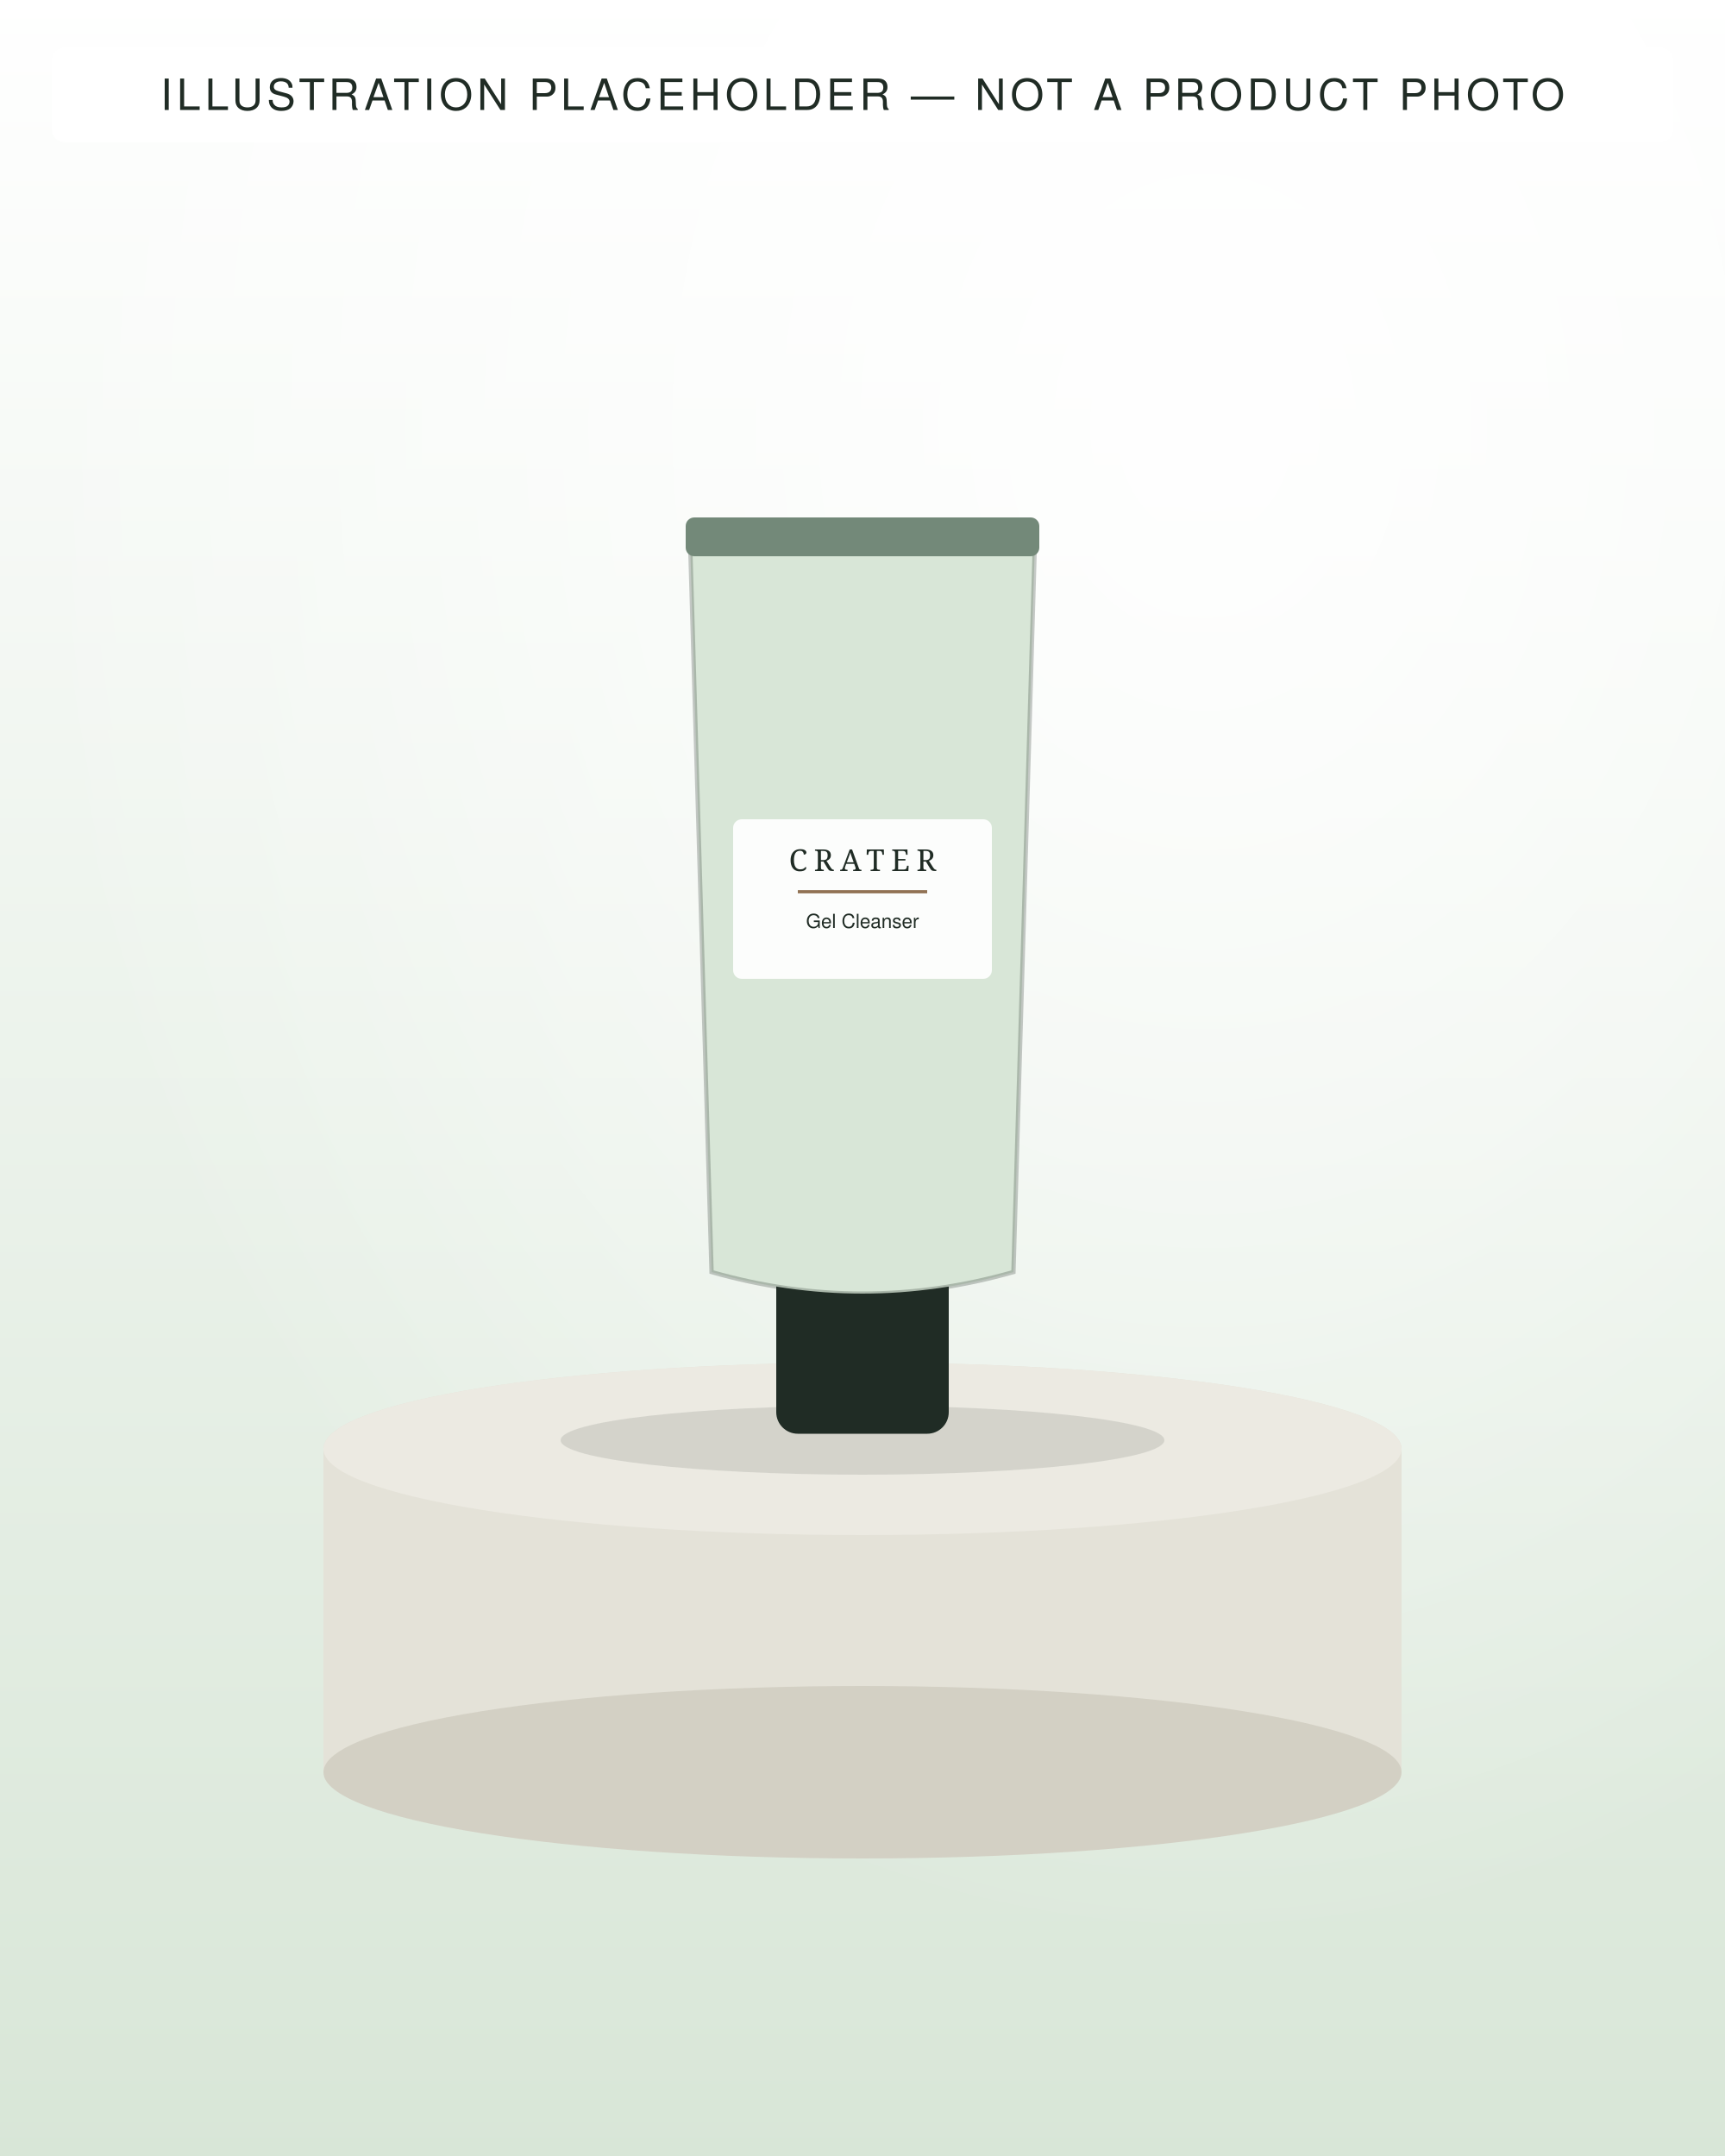
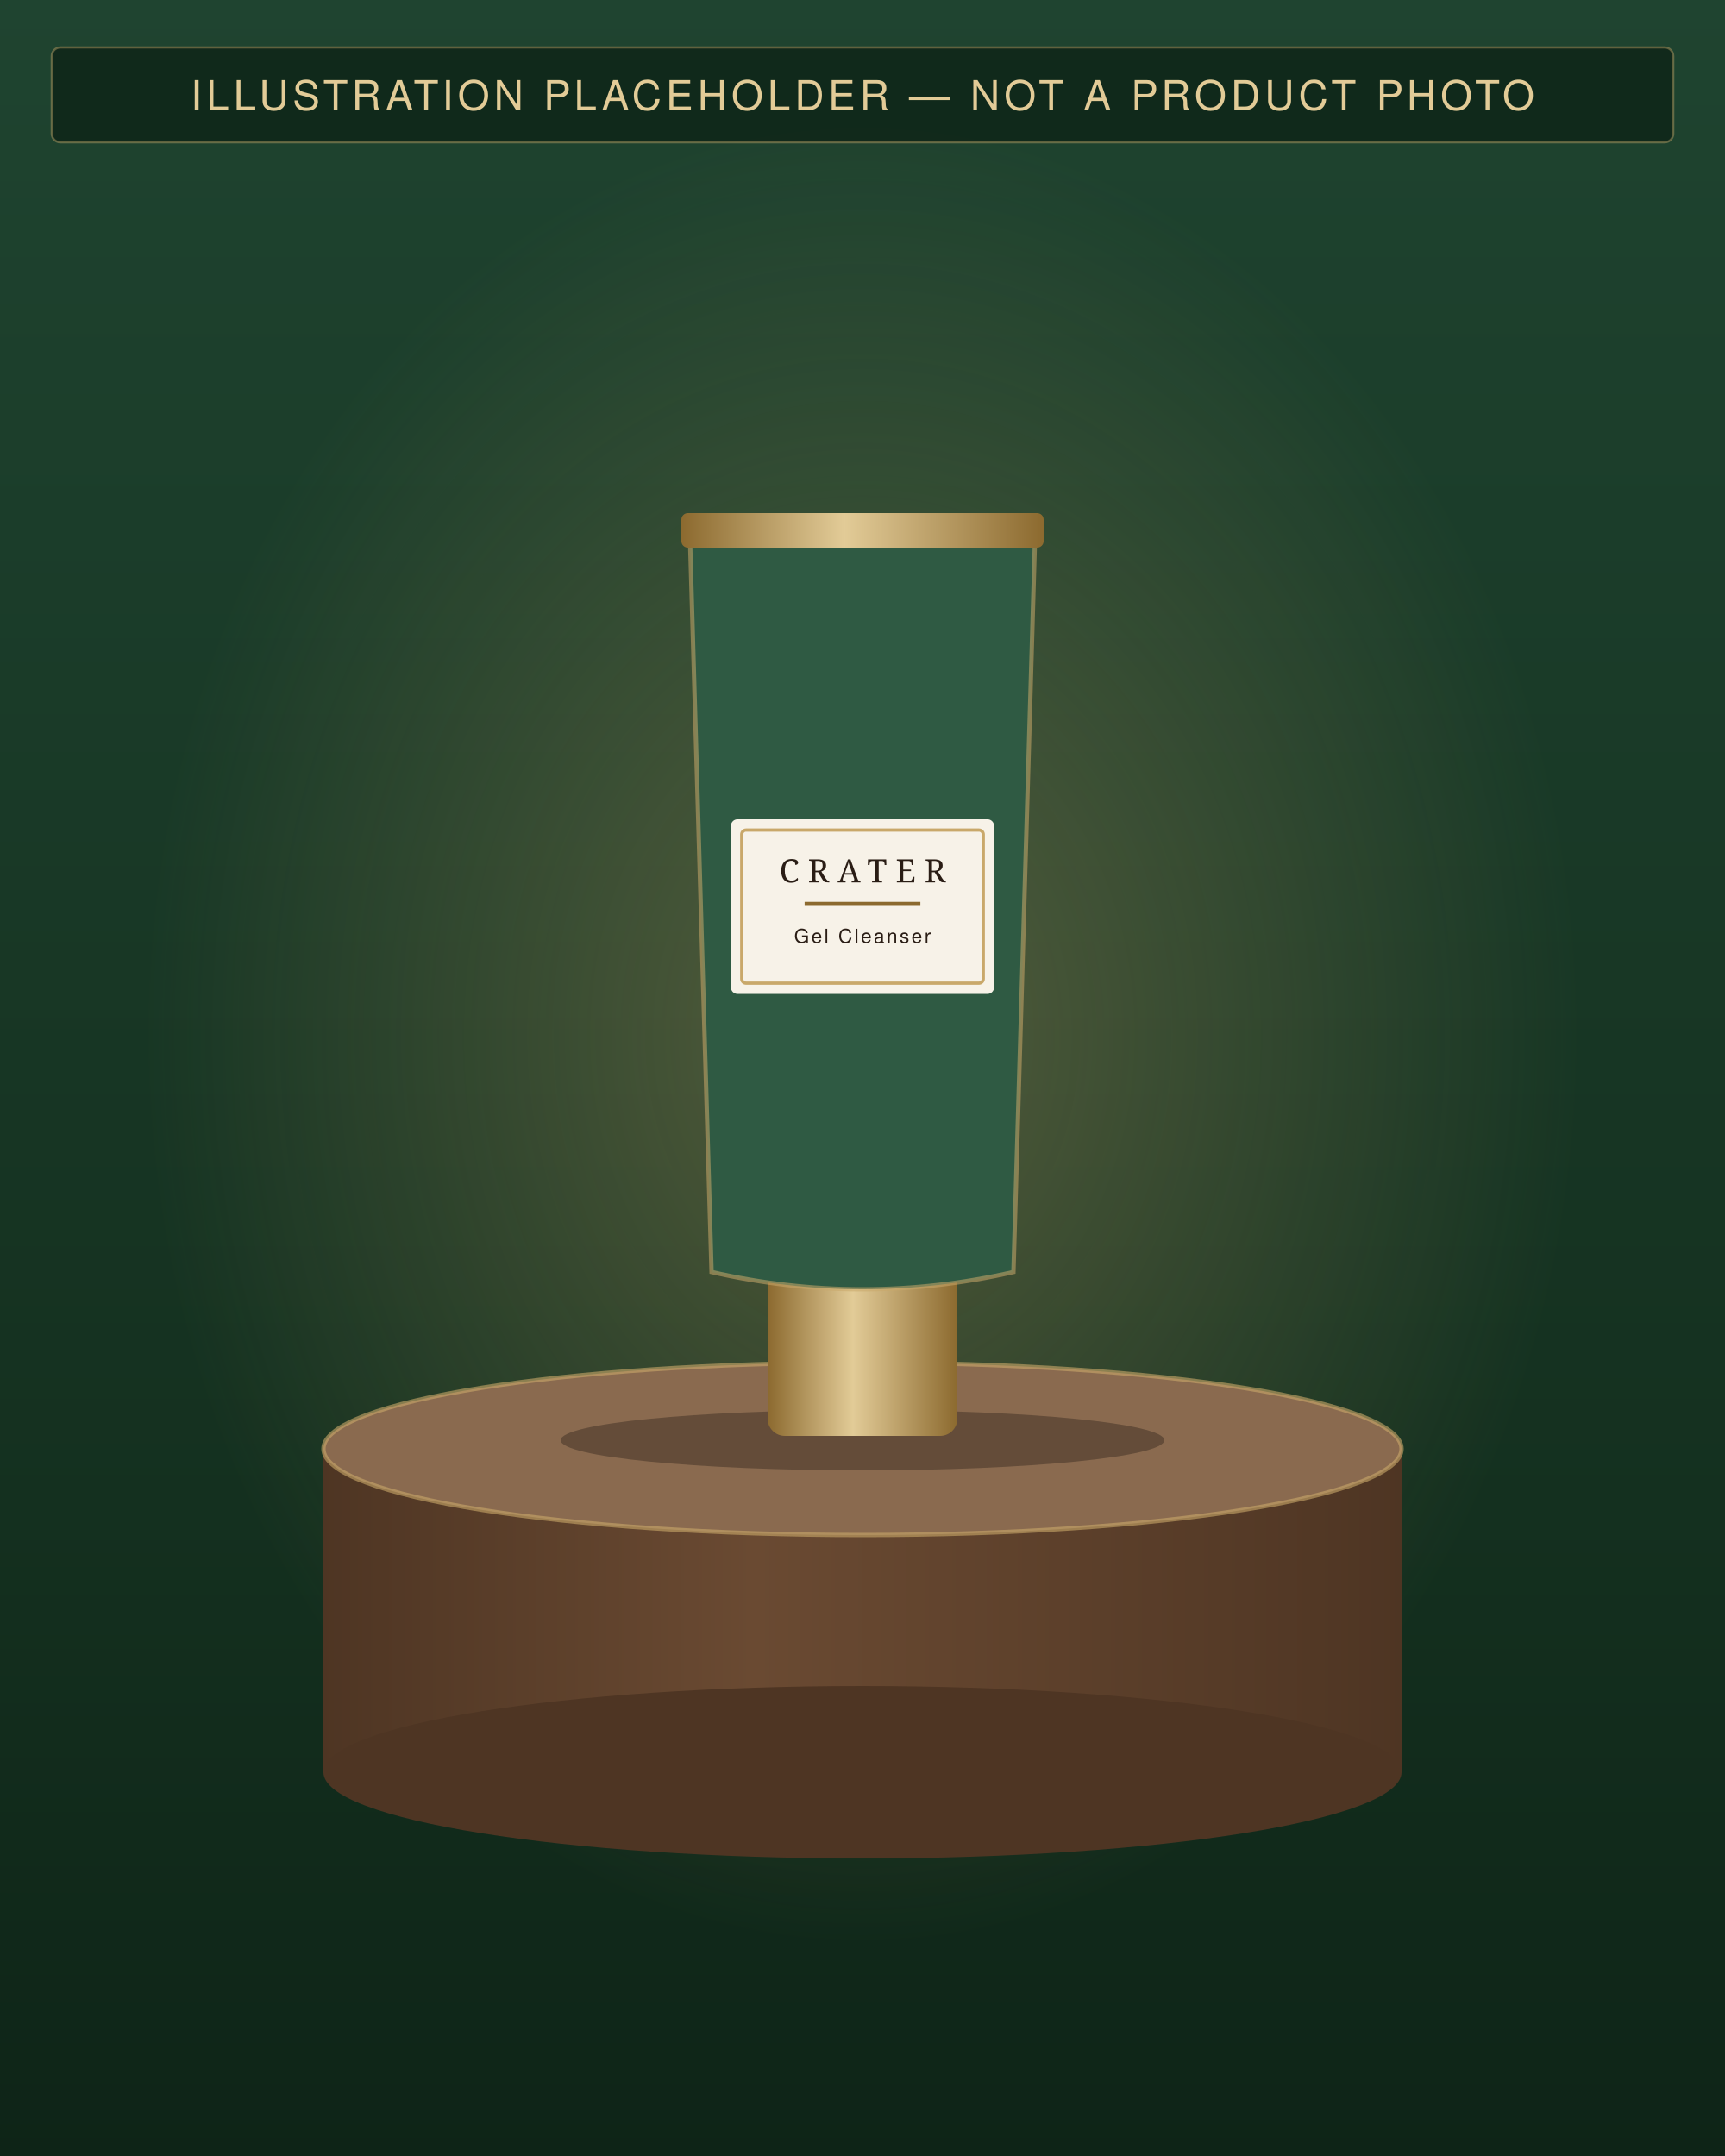
<svg xmlns="http://www.w3.org/2000/svg" viewBox="0 0 800 1000" width="800" height="1000" role="img" aria-label="Illustration placeholder: Gel Cleanser">
  <defs>
    <linearGradient id="bg" x1="0" y1="0" x2="0" y2="1">
-       <stop offset="0" stop-color="#FFFFFF" />
-       <stop offset="1" stop-color="#D8E6D7" />
+       <stop offset="0" stop-color="#1F4430" />
+       <stop offset="0.7" stop-color="#14301F" />
+       <stop offset="1" stop-color="#0E2417" />
    </linearGradient>
-     <radialGradient id="light" cx="0.7" cy="0.2" r="0.7">
-       <stop offset="0" stop-color="#FFFFFF" stop-opacity="0.9" />
-       <stop offset="1" stop-color="#FFFFFF" stop-opacity="0" />
+     <radialGradient id="glow" cx="0.5" cy="0.48" r="0.42">
+       <stop offset="0" stop-color="#C9A86A" stop-opacity="0.34" />
+       <stop offset="1" stop-color="#C9A86A" stop-opacity="0" />
    </radialGradient>
+     <linearGradient id="gilt" x1="0" y1="0" x2="1" y2="0">
+       <stop offset="0" stop-color="#8C6A2F" />
+       <stop offset="0.45" stop-color="#E2CB97" />
+       <stop offset="1" stop-color="#8C6A2F" />
+     </linearGradient>
+     <linearGradient id="glassShade" x1="0" y1="0" x2="1" y2="0">
+       <stop offset="0" stop-color="#000" stop-opacity="0.25" />
+       <stop offset="0.35" stop-color="#000" stop-opacity="0" />
+       <stop offset="1" stop-color="#000" stop-opacity="0.35" />
+     </linearGradient>
+     <linearGradient id="stone" x1="0" y1="0" x2="1" y2="0">
+       <stop offset="0" stop-color="#4E3523" />
+       <stop offset="0.4" stop-color="#6A4A32" />
+       <stop offset="1" stop-color="#4E3523" />
+     </linearGradient>
  </defs>
  <rect width="800" height="1000" fill="url(#bg)" />
-   <rect width="800" height="1000" fill="url(#light)" />
-   <ellipse cx="400" cy="672" rx="250" ry="40" fill="#E4E2D8" />
-   <rect x="150" y="672" width="500" height="150" fill="#E4E2D8" />
-   <ellipse cx="400" cy="822" rx="250" ry="40" fill="#D3D0C4" />
-   <ellipse cx="400" cy="672" rx="250" ry="40" fill="#ECEAE2" />
-   <ellipse cx="400" cy="668" rx="140" ry="16" fill="#202C25" opacity="0.12" />
-   <rect x="360" y="580" width="80" height="85" rx="10" fill="#202C25" />
-   <path d="M320 250 L480 250 L470 590 Q400 610 330 590 Z" fill="#D8E6D7" stroke="#202C25" stroke-opacity="0.25" stroke-width="2" />
-   <rect x="318" y="240" width="164" height="18" rx="4" fill="#738979" />
-   <rect x="340" y="380" width="120" height="74" rx="4" fill="#FFFFFF" opacity="0.92" />
-   <text x="400" y="404" text-anchor="middle" font-family="Georgia, serif" font-size="14" letter-spacing="3" fill="#202C25">CRATER</text>
-   <line x1="370" y1="413.6" x2="430" y2="413.6" stroke="#917254" stroke-width="1.5" />
-   <text x="400" y="430.4" text-anchor="middle" font-family="Helvetica, Arial, sans-serif" font-size="9" fill="#202C25">Gel Cleanser</text>
-   <rect x="24" y="22" width="752" height="44" rx="6" fill="#FFFFFF" opacity="0.85" />
-   <text x="400" y="51" text-anchor="middle" font-family="Helvetica, Arial, sans-serif" font-size="20" letter-spacing="2" fill="#202C25">ILLUSTRATION PLACEHOLDER — NOT A PRODUCT PHOTO</text>
+   <rect width="800" height="1000" fill="url(#glow)" />
+   <rect x="150" y="672" width="500" height="150" fill="url(#stone)" />
+   <ellipse cx="400" cy="822" rx="250" ry="40" fill="#4E3523" />
+   <ellipse cx="400" cy="672" rx="250" ry="40" fill="#8A6A4F" />
+   <ellipse cx="400" cy="672" rx="250" ry="40" fill="none" stroke="#C9A86A" stroke-opacity="0.6" stroke-width="2" />
+   <ellipse cx="400" cy="668" rx="140" ry="14" fill="#000" opacity="0.28" />
+   <rect x="356" y="584" width="88" height="82" rx="8" fill="url(#gilt)" />
+   <path d="M320 250 L480 250 L470 590 Q400 606 330 590 Z" fill="#2F5A43" />
+   <path d="M320 250 L480 250 L470 590 Q400 606 330 590 Z" fill="none" stroke="#C9A86A" stroke-opacity="0.55" stroke-width="2" />
+   <rect x="316" y="238" width="168" height="16" rx="3" fill="url(#gilt)" />
+   <rect x="339" y="380" width="122" height="81" rx="3" fill="#F7F2E8" />
+   <rect x="344" y="385" width="112" height="71" rx="2" fill="none" stroke="#C9A86A" stroke-width="1.5" />
+   <text x="400" y="409.28" text-anchor="middle" font-family="Didot, 'Bodoni 72', Georgia, serif" font-size="15" letter-spacing="4" fill="#2A1D15">CRATER</text>
+   <path d="M373.16 419.04 H426.84" stroke="#8C6A2F" stroke-width="1.5" />
+   <text x="400" y="437.34" text-anchor="middle" font-family="Helvetica, Arial, sans-serif" font-size="9" letter-spacing="1" fill="#2A1D15">Gel Cleanser</text>
+   <rect x="24" y="22" width="752" height="44" rx="4" fill="#0E2417" opacity="0.85" stroke="#C9A86A" stroke-opacity="0.5" />
+   <text x="400" y="51" text-anchor="middle" font-family="Helvetica, Arial, sans-serif" font-size="19" letter-spacing="2" fill="#E2CB97">ILLUSTRATION PLACEHOLDER — NOT A PRODUCT PHOTO</text>
</svg>
